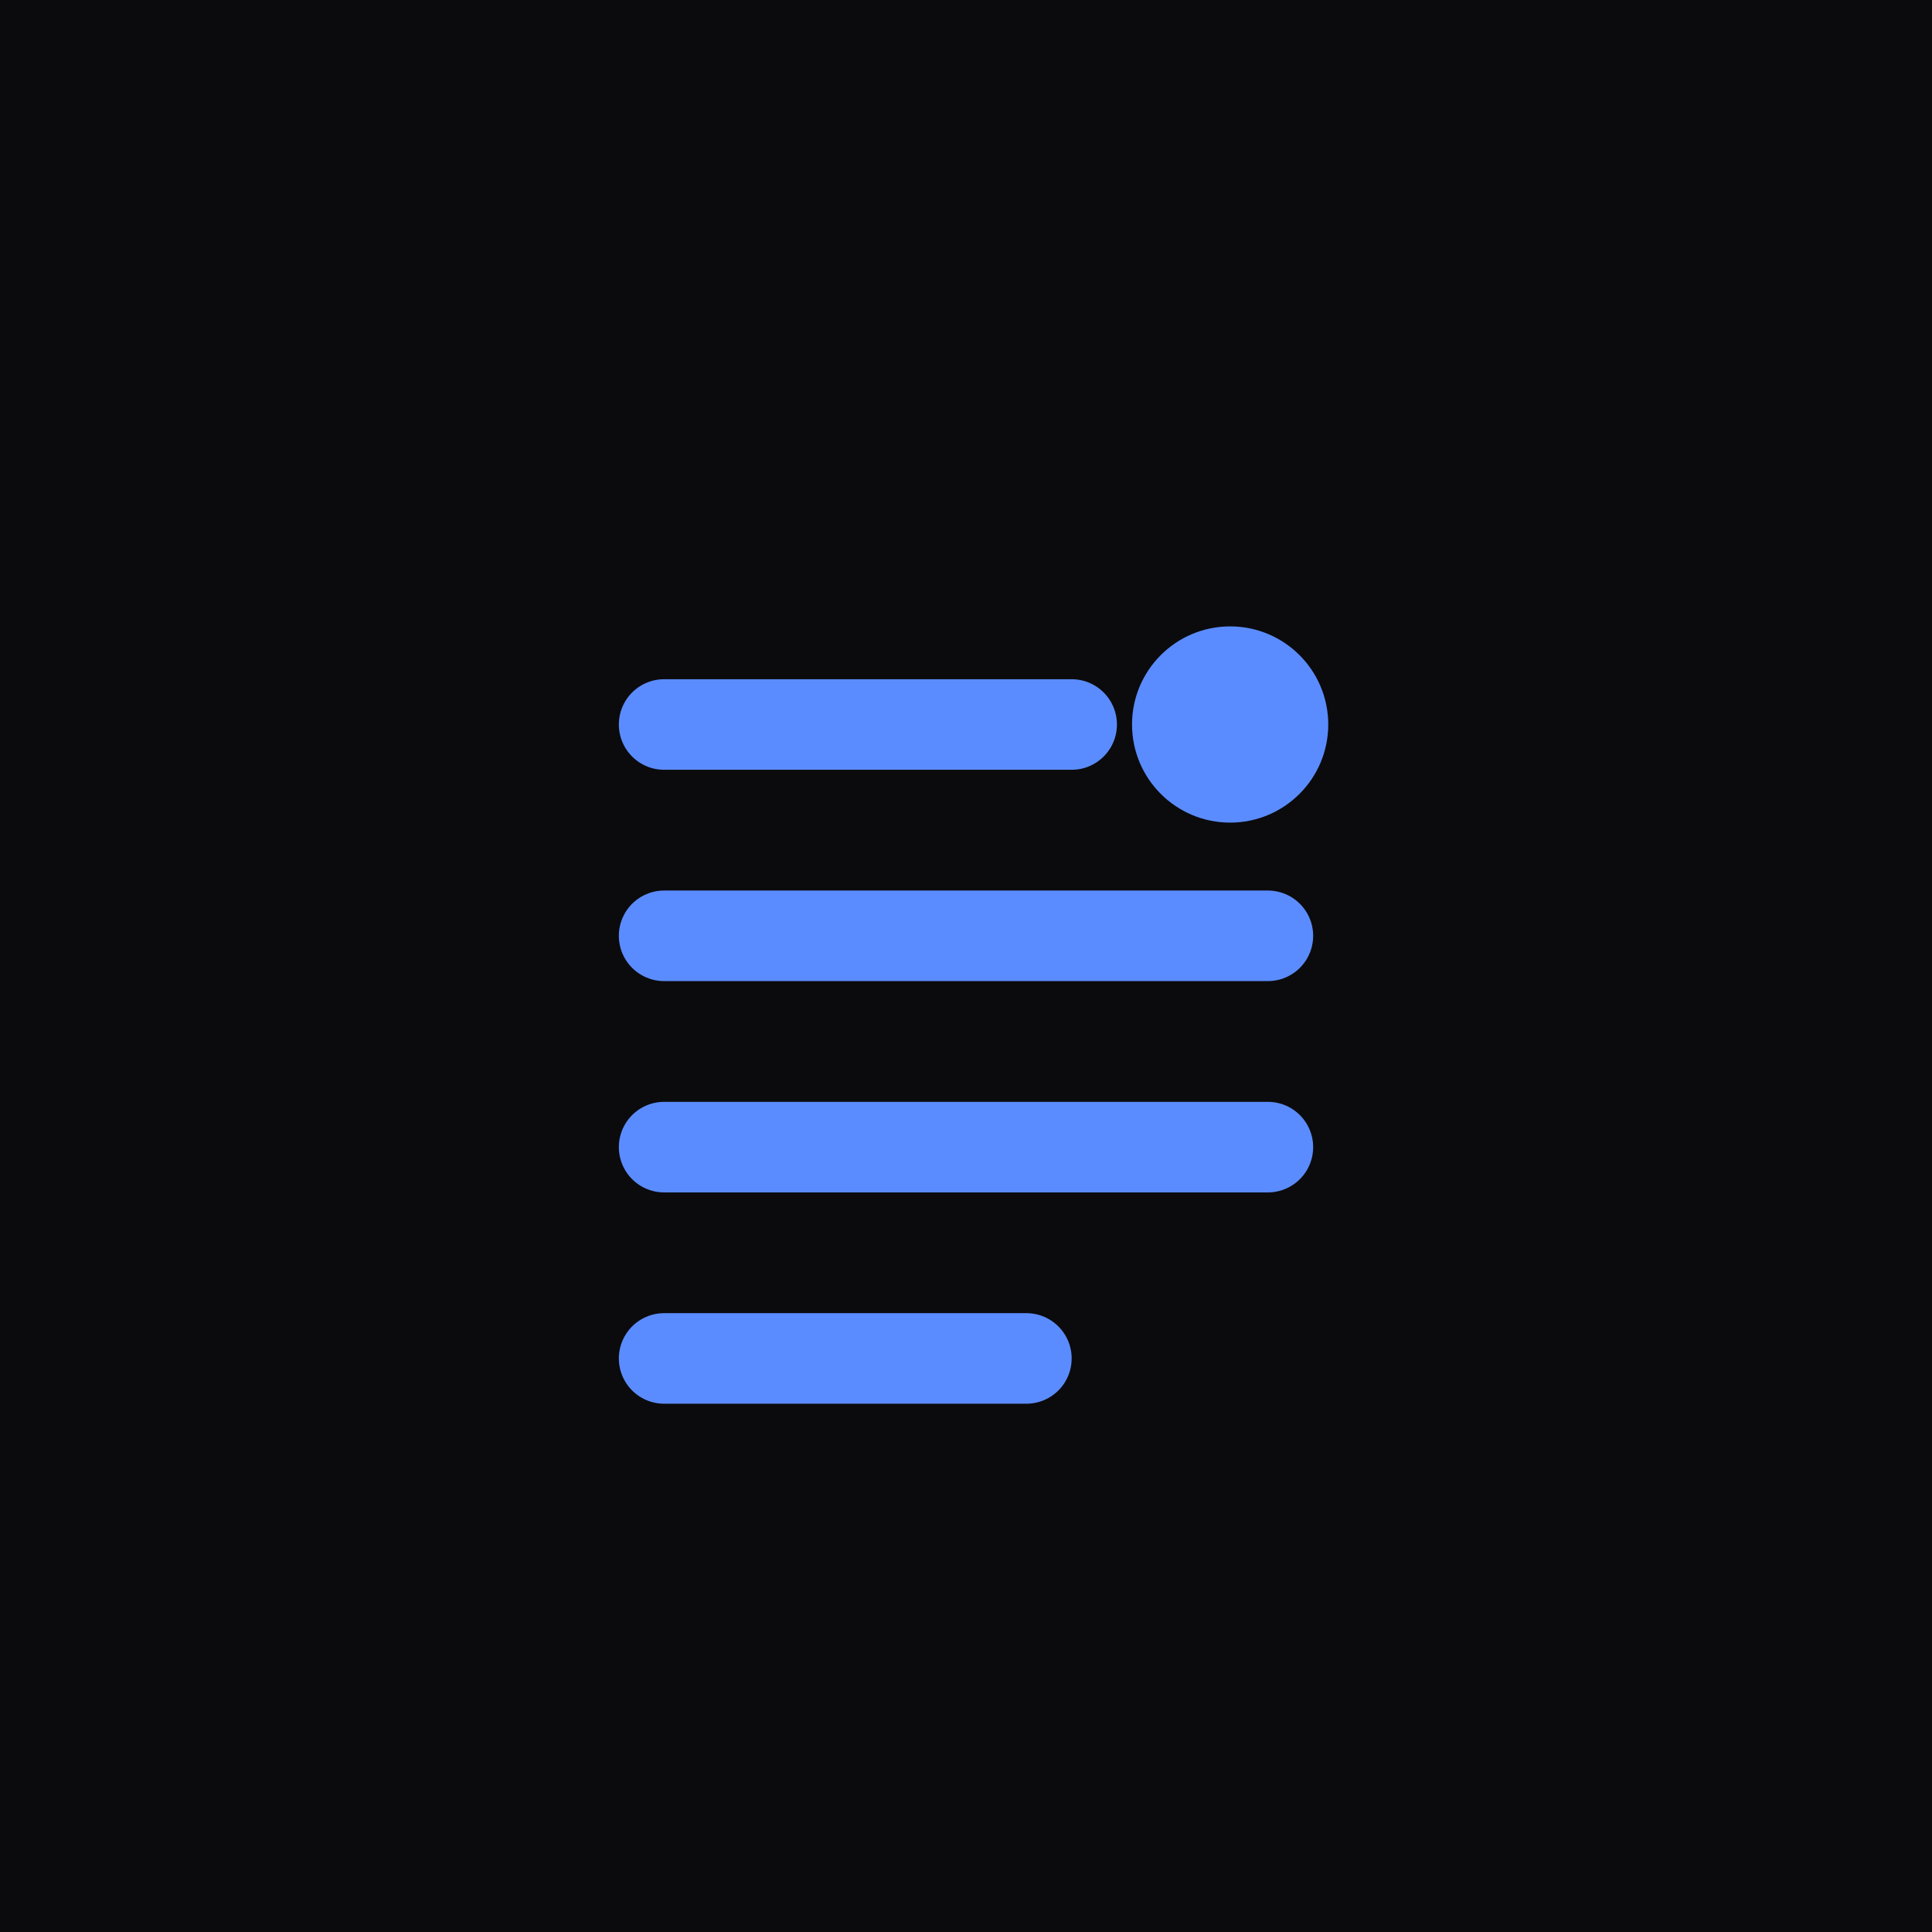
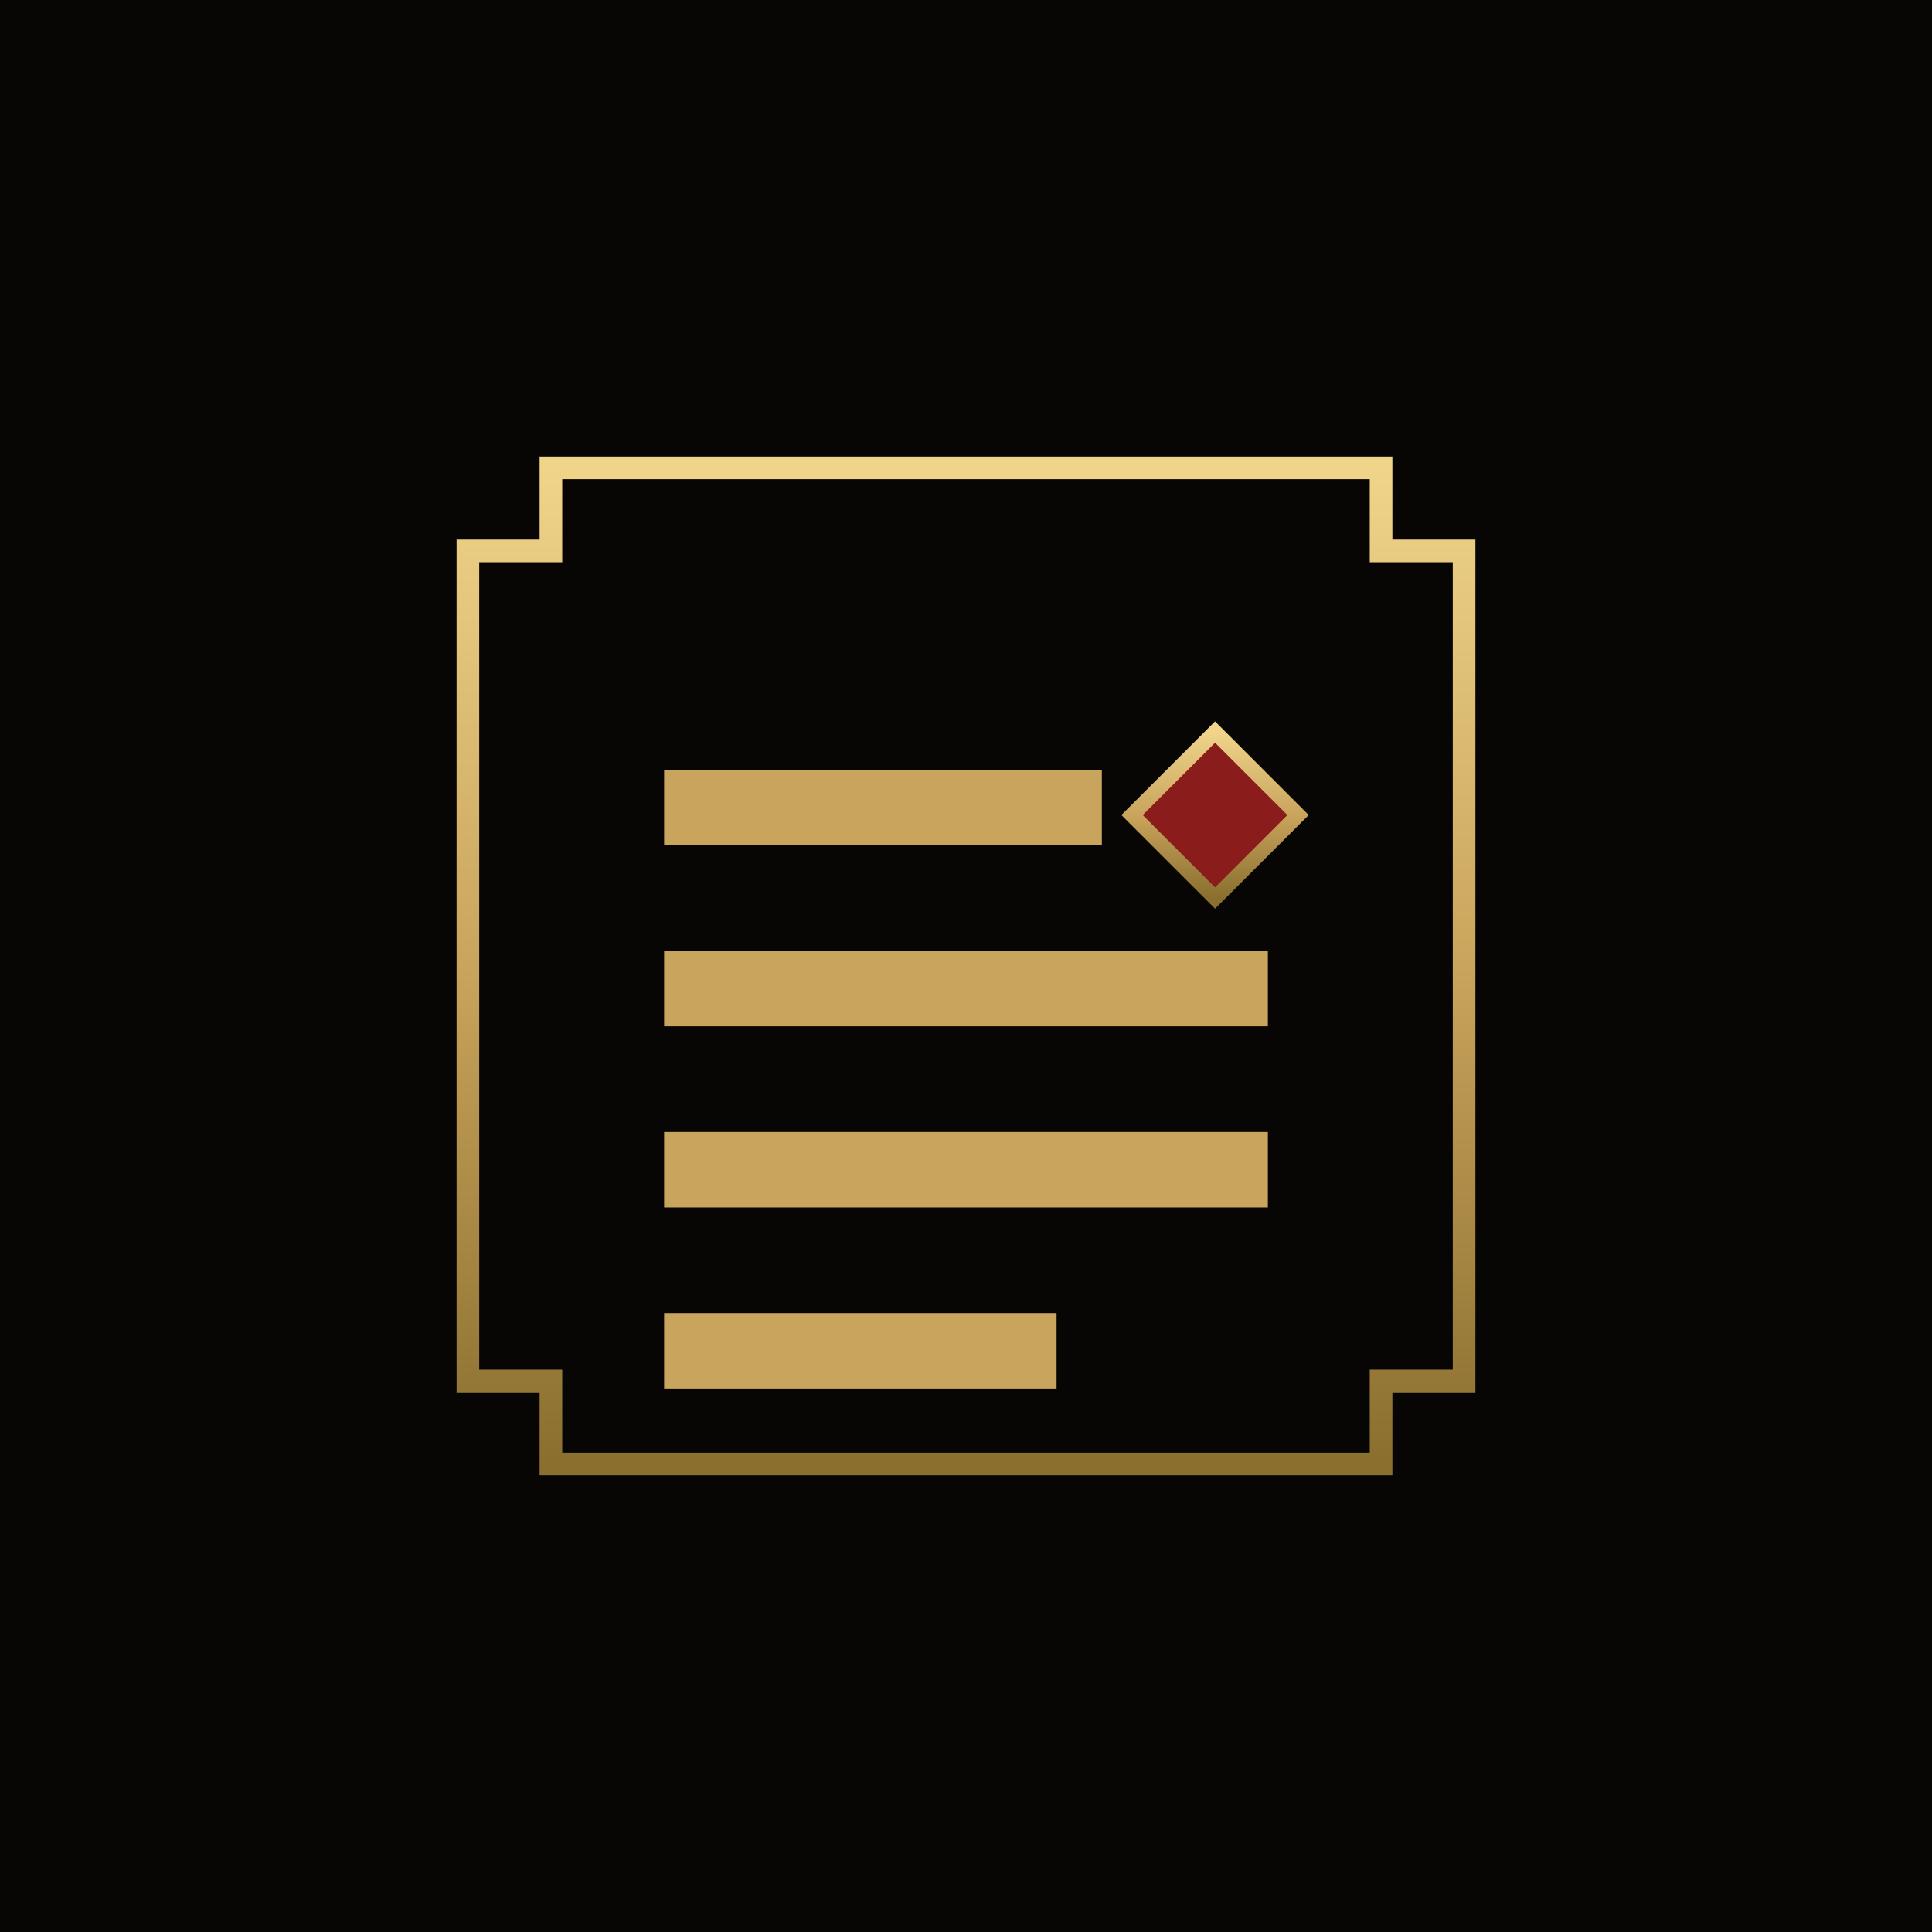
<svg xmlns="http://www.w3.org/2000/svg" viewBox="0 0 512 512" role="img" aria-label="VC Writer Notes">
-   <rect width="512" height="512" fill="#0b0b0d" />
-   <g fill="none" stroke="#5b8cff" stroke-width="24" stroke-linecap="round">
-     <path d="M176 192h108" />
-     <path d="M176 248h160" />
-     <path d="M176 304h160" />
-     <path d="M176 360h96" />
+   <defs>
+     <linearGradient id="g" x1="0" y1="0" x2="0" y2="1">
+       <stop offset="0" stop-color="#efd48a" />
+       <stop offset="0.5" stop-color="#c9a45c" />
+       <stop offset="1" stop-color="#8a6f2f" />
+     </linearGradient>
+   </defs>
+   <rect width="512" height="512" fill="#070604" />
+   <path d="M124 146 H146 V124 H366 V146 H388 V366 H366 V388 H146 V366 H124 Z" fill="none" stroke="url(#g)" stroke-width="6" />
+   <g stroke="#c9a45c" stroke-width="20" stroke-linecap="square">
+     <path d="M186 214h96" />
+     <path d="M186 262h140" />
+     <path d="M186 310h140" />
+     <path d="M186 358h84" />
  </g>
-   <circle cx="326" cy="192" r="26" fill="#5b8cff" />
+   <path d="M322 194 L344 216 L322 238 L300 216 Z" fill="#8b1c1c" stroke="url(#g)" stroke-width="4" />
</svg>
